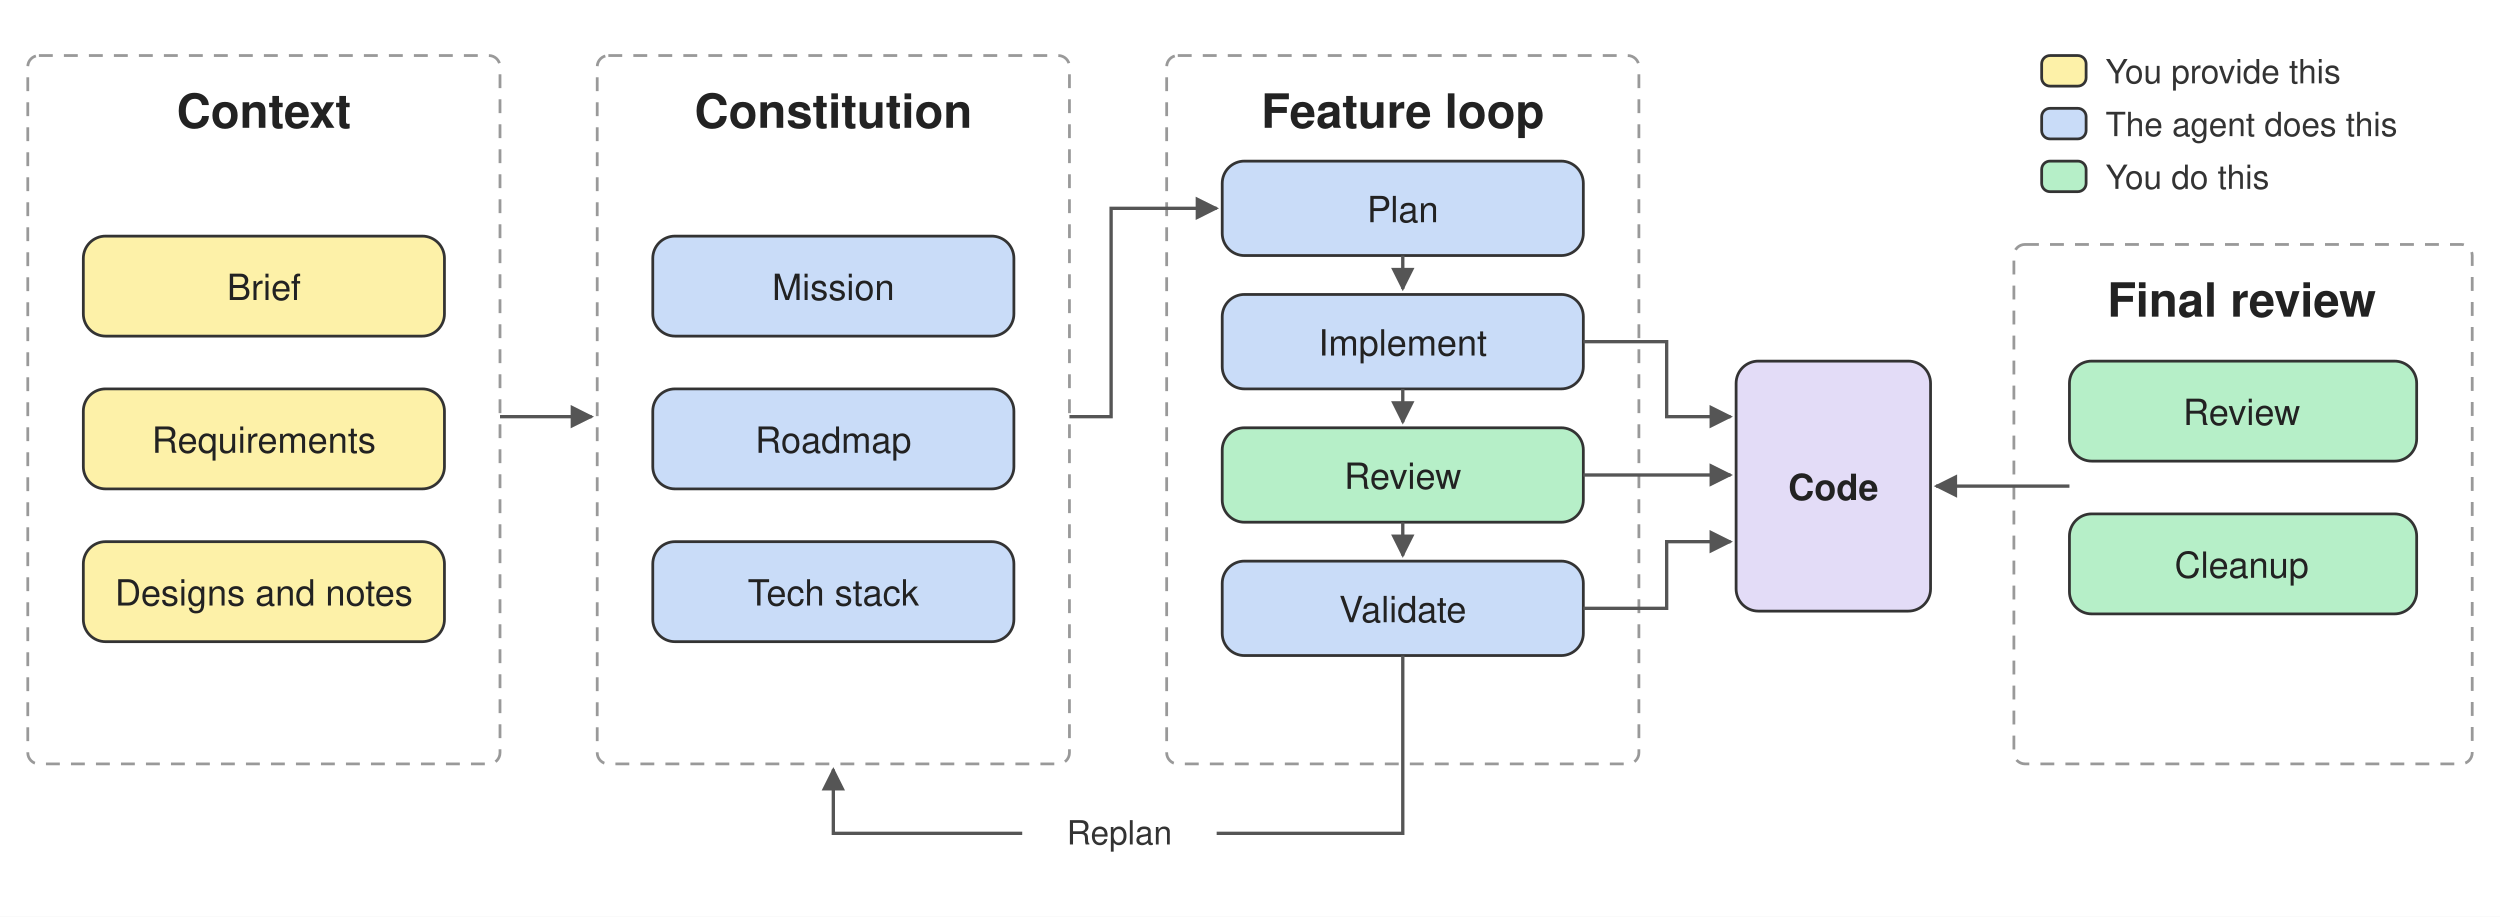
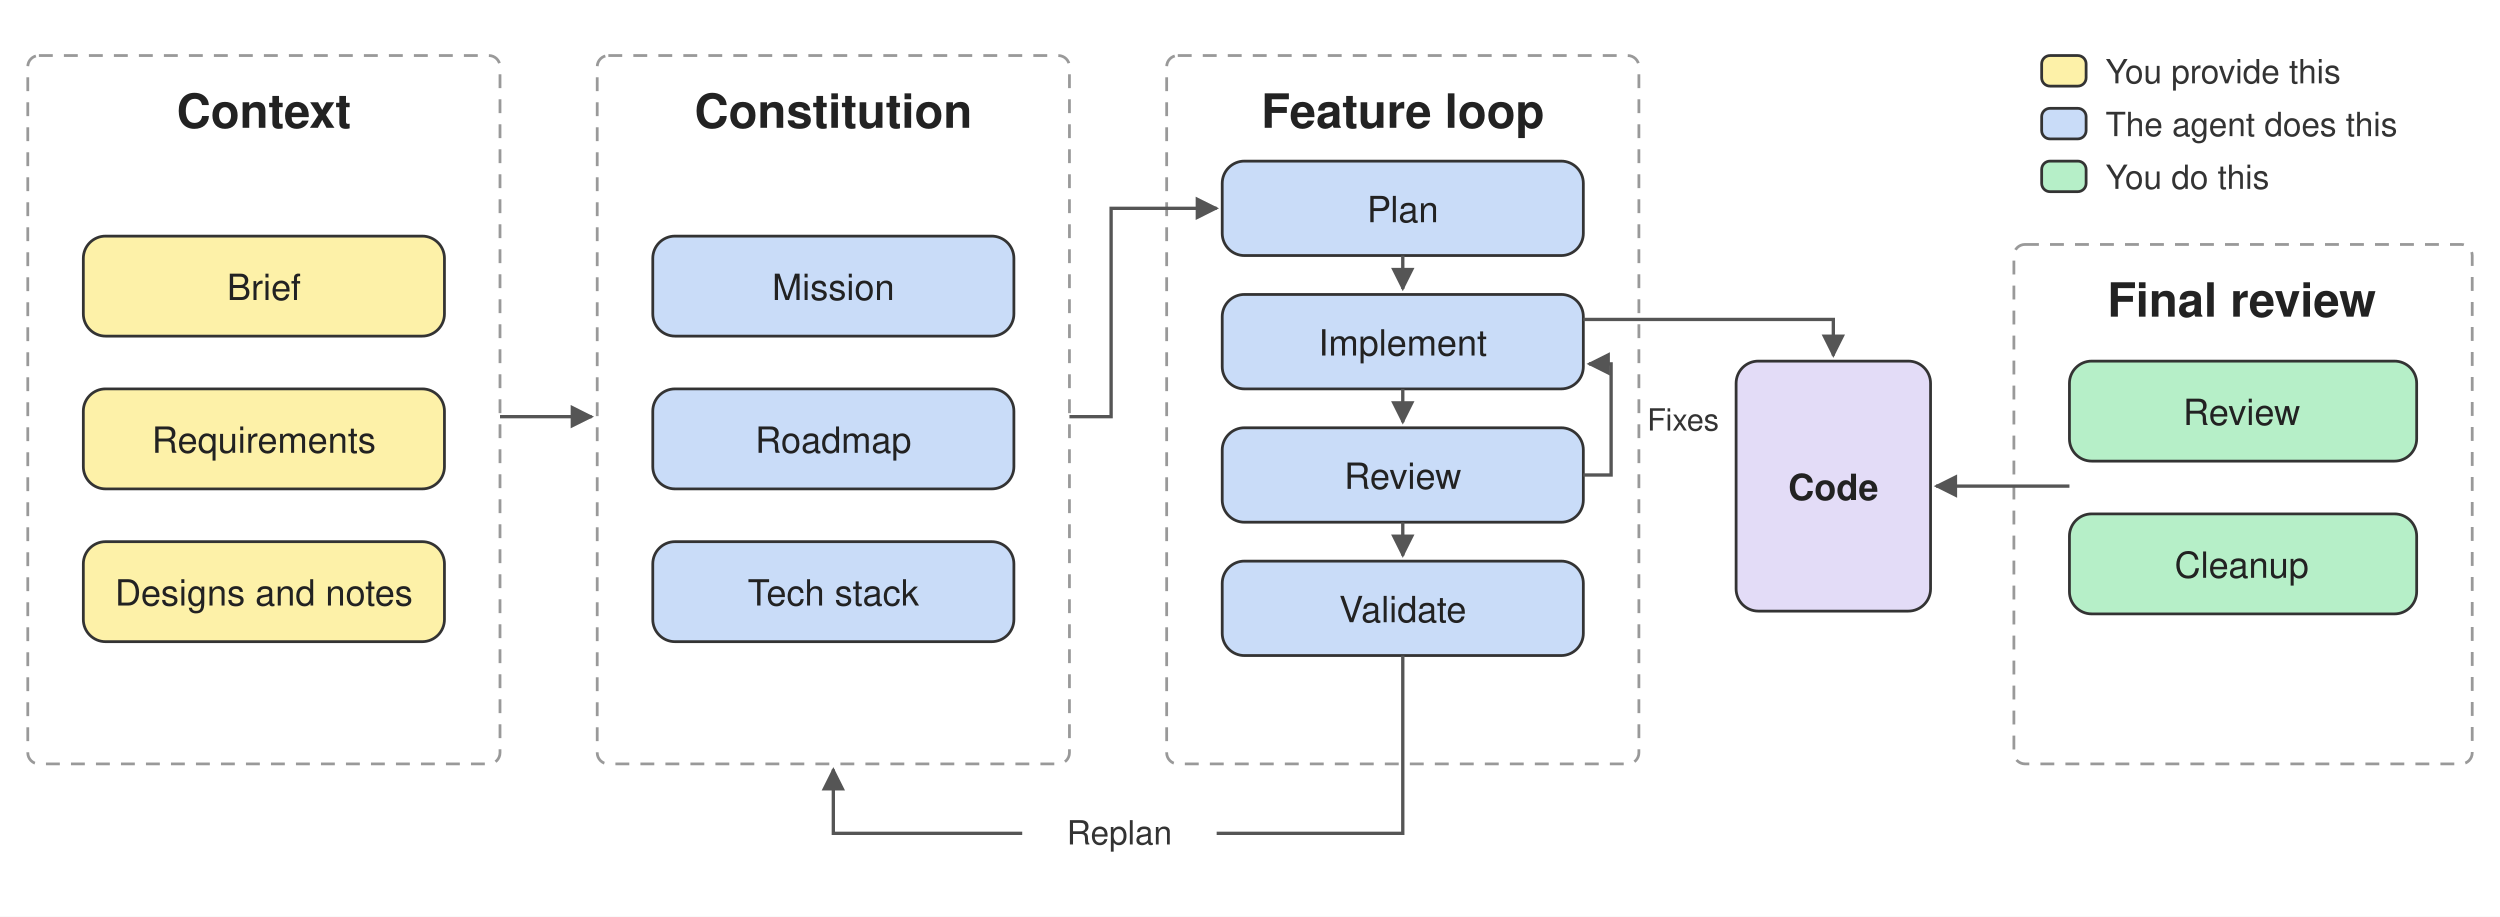
<svg xmlns="http://www.w3.org/2000/svg" viewBox="0 0 900 330" font-family="-apple-system, Segoe UI, Helvetica, Arial, sans-serif">
  <defs>
    <marker id="a" viewBox="0 0 10 10" refX="9" refY="5" markerWidth="7" markerHeight="7" orient="auto-start-reverse">
      <path d="M0,0 L10,5 L0,10 z" fill="#555" />
    </marker>
  </defs>
  <rect width="900" height="330" fill="#ffffff" />
  <g fill="none" stroke="#999" stroke-dasharray="5 4">
    <rect x="10" y="20" width="170" height="255" rx="4" />
    <rect x="215" y="20" width="170" height="255" rx="4" />
    <rect x="420" y="20" width="170" height="255" rx="4" />
    <rect x="725" y="88" width="165" height="187" rx="4" />
  </g>
  <g font-size="17" font-weight="600" fill="#222" text-anchor="middle">
    <text x="95" y="46">Context</text>
    <text x="300" y="46">Constitution</text>
    <text x="505" y="46">Feature loop</text>
    <text x="807" y="114">Final review</text>
  </g>
  <g stroke="#333" stroke-width="1">
    <g fill="#fdf1a8">
      <rect x="30" y="85" width="130" height="36" rx="8" />
      <rect x="30" y="140" width="130" height="36" rx="8" />
      <rect x="30" y="195" width="130" height="36" rx="8" />
      <rect x="735" y="20" width="16" height="11" rx="3" />
    </g>
    <g fill="#c9dcf8">
      <rect x="235" y="85" width="130" height="36" rx="8" />
      <rect x="235" y="140" width="130" height="36" rx="8" />
      <rect x="235" y="195" width="130" height="36" rx="8" />
      <rect x="440" y="58" width="130" height="34" rx="8" />
      <rect x="440" y="106" width="130" height="34" rx="8" />
+       <rect x="440" y="154" width="130" height="34" rx="8" />
      <rect x="440" y="202" width="130" height="34" rx="8" />
      <rect x="735" y="39" width="16" height="11" rx="3" />
    </g>
    <rect x="625" y="130" width="70" height="90" rx="8" fill="#e3dcf7" />
    <g fill="#b6efc8">
-       <rect x="440" y="154" width="130" height="34" rx="8" />
      <rect x="745" y="130" width="125" height="36" rx="8" />
      <rect x="745" y="185" width="125" height="36" rx="8" />
      <rect x="735" y="58" width="16" height="11" rx="3" />
    </g>
  </g>
  <g font-size="13" fill="#222" text-anchor="middle">
    <text x="95" y="108">Brief</text>
    <text x="95" y="163">Requirements</text>
    <text x="95" y="218">Designs and notes</text>
    <text x="300" y="108">Mission</text>
    <text x="300" y="163">Roadmap</text>
    <text x="300" y="218">Tech stack</text>
    <text x="505" y="80">Plan</text>
    <text x="505" y="128">Implement</text>
    <text x="505" y="176">Review</text>
    <text x="505" y="224">Validate</text>
    <text x="660" y="180" font-weight="600">Code</text>
    <text x="807" y="153">Review</text>
    <text x="807" y="208">Cleanup</text>
  </g>
  <g font-size="12" fill="#333">
    <text x="758" y="30">You provide this</text>
    <text x="758" y="49">The agent does this</text>
    <text x="758" y="68">You do this</text>
+     <text x="593" y="155" font-size="11">Fixes</text>
  </g>
  <g stroke="#555" stroke-width="1.2" fill="none" marker-end="url(#a)">
    <path d="M180,150 H213" />
    <path d="M385,150 H400 V75 H438" />
    <path d="M505,92 V104" />
    <path d="M505,140 V152" />
    <path d="M505,188 V200" />
-     <path d="M570,123 H600 V150 H623" />
-     <path d="M570,171 H623" />
-     <path d="M570,219 H600 V195 H623" />
+     <path d="M570,115 H660 V128" />
+     <path d="M570,171 H580 V131 H572" />
    <path d="M745,175 H697" />
    <path d="M505,236 V300 H300 V277" />
  </g>
  <rect x="368" y="291" width="70" height="18" fill="#fff" />
  <text x="403" y="304" font-size="12" fill="#333" text-anchor="middle">Replan</text>
</svg>
